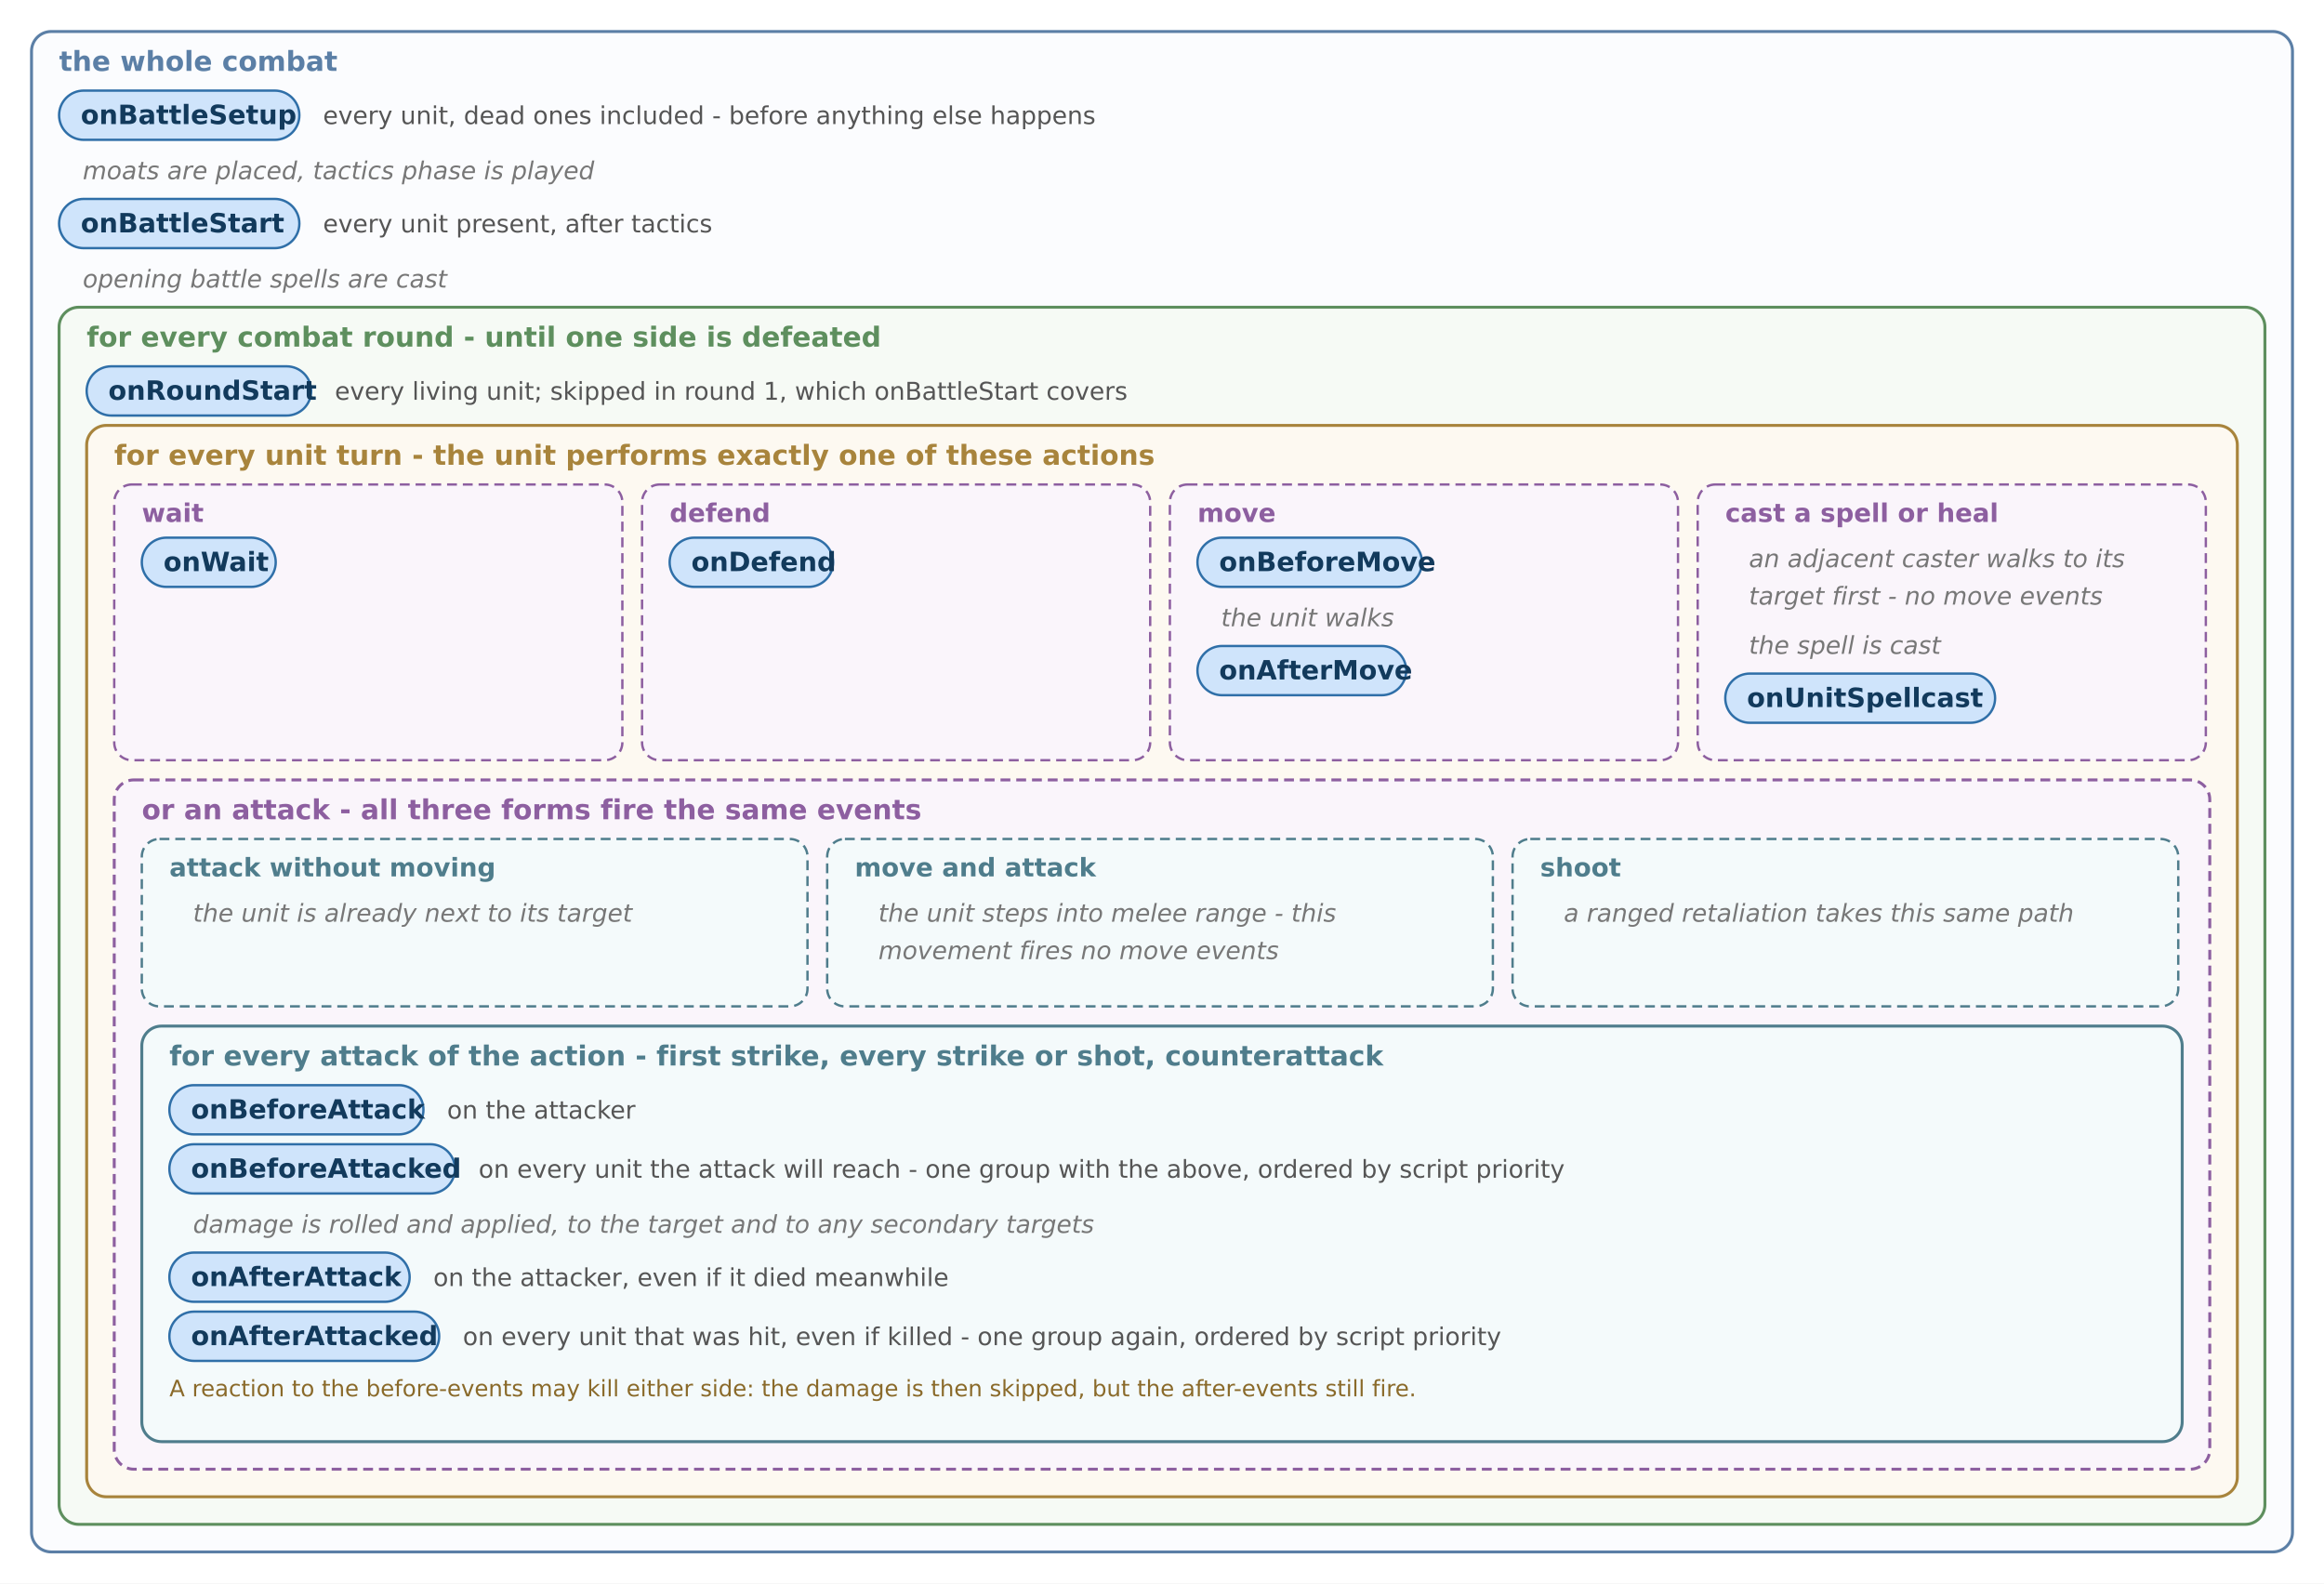
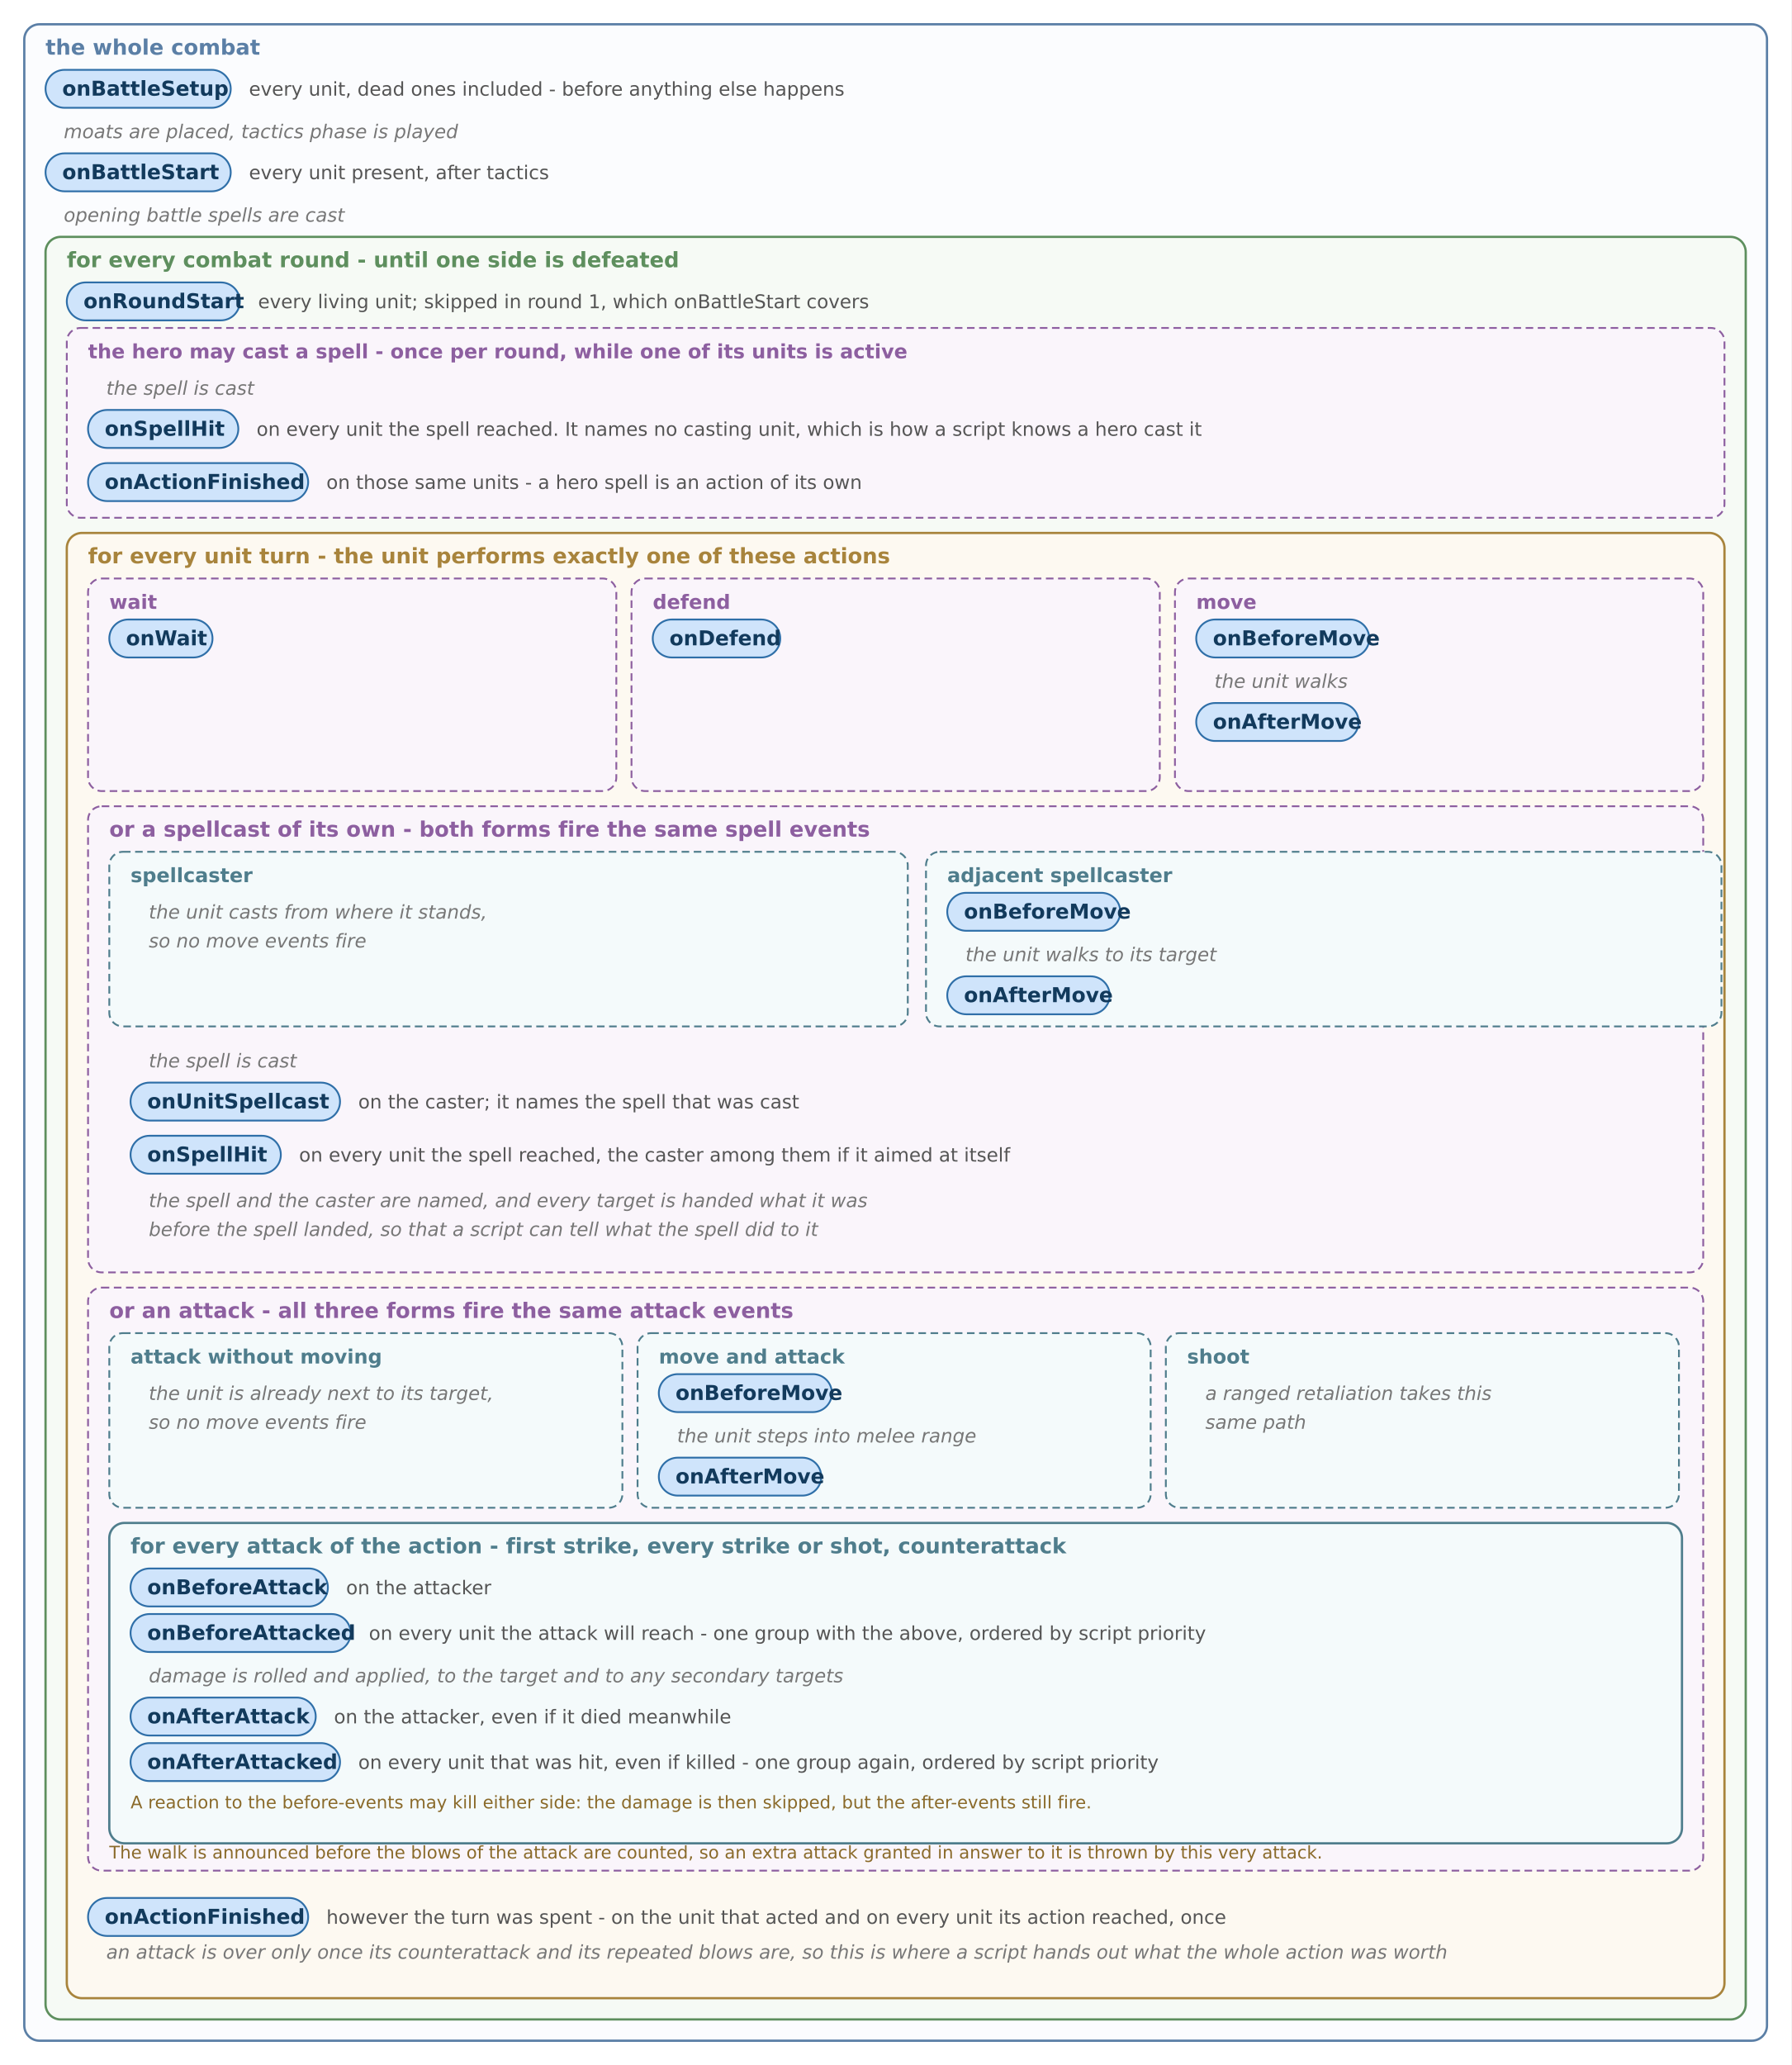
- <svg xmlns="http://www.w3.org/2000/svg" width="1180" height="804" viewBox="0 0 1180 804" font-family="Segoe UI, DejaVu Sans, Helvetica, Arial, sans-serif">
-   <rect width="1180" height="804" fill="#ffffff" />
-   <rect x="16" y="16" width="1148" height="772" rx="10" fill="#fbfcfe" stroke="#5b7fa6" stroke-width="1.5" />
+ <svg xmlns="http://www.w3.org/2000/svg" width="1180" height="1360" viewBox="0 0 1180 1360" font-family="Segoe UI, DejaVu Sans, Helvetica, Arial, sans-serif">
+   <rect width="1180" height="1360" fill="#ffffff" />
+   <rect x="16" y="16" width="1148" height="1328" rx="10" fill="#fbfcfe" stroke="#5b7fa6" stroke-width="1.5" />
  <text x="30" y="36" font-size="14" fill="#5b7fa6" font-weight="600">the whole combat</text>
  <rect x="30" y="46" width="122" height="25" rx="12.5" fill="#cfe4fb" stroke="#2f6fa8" stroke-width="1.2" />
  <text x="41" y="63" font-size="13.5" fill="#123a5c" font-weight="600">onBattleSetup</text>
  <text x="164" y="63" font-size="12.5" fill="#555555">every unit, dead ones included - before anything else happens</text>
  <text x="42" y="91" font-size="12.5" fill="#777777" font-style="italic">moats are placed, tactics phase is played</text>
  <rect x="30" y="101" width="122" height="25" rx="12.5" fill="#cfe4fb" stroke="#2f6fa8" stroke-width="1.2" />
  <text x="41" y="118" font-size="13.5" fill="#123a5c" font-weight="600">onBattleStart</text>
  <text x="164" y="118" font-size="12.5" fill="#555555">every unit present, after tactics</text>
  <text x="42" y="146" font-size="12.5" fill="#777777" font-style="italic">opening battle spells are cast</text>
-   <rect x="30" y="156" width="1120" height="618" rx="10" fill="#f6faf5" stroke="#5e8f5e" stroke-width="1.5" />
+   <rect x="30" y="156" width="1120" height="1174" rx="10" fill="#f6faf5" stroke="#5e8f5e" stroke-width="1.5" />
  <text x="44" y="176" font-size="14" fill="#5e8f5e" font-weight="600">for every combat round - until one side is defeated</text>
  <rect x="44" y="186" width="114" height="25" rx="12.5" fill="#cfe4fb" stroke="#2f6fa8" stroke-width="1.2" />
  <text x="55" y="203" font-size="13.5" fill="#123a5c" font-weight="600">onRoundStart</text>
  <text x="170" y="203" font-size="12.5" fill="#555555">every living unit; skipped in round 1, which onBattleStart covers</text>
-   <rect x="44" y="216" width="1092" height="544" rx="10" fill="#fdf9f1" stroke="#a8843c" stroke-width="1.5" />
-   <text x="58" y="236" font-size="14" fill="#a8843c" font-weight="600">for every unit turn - the unit performs exactly one of these actions</text>
-   <rect x="58" y="246" width="258" height="140" rx="9" fill="#faf5fb" stroke="#8d5fa0" stroke-width="1.2" stroke-dasharray="5 3" />
-   <text x="72" y="265" font-size="13" fill="#8d5fa0" font-weight="600">wait</text>
-   <rect x="72" y="273" width="68" height="25" rx="12.5" fill="#cfe4fb" stroke="#2f6fa8" stroke-width="1.2" />
-   <text x="83" y="290" font-size="13.5" fill="#123a5c" font-weight="600">onWait</text>
-   <rect x="326" y="246" width="258" height="140" rx="9" fill="#faf5fb" stroke="#8d5fa0" stroke-width="1.2" stroke-dasharray="5 3" />
-   <text x="340" y="265" font-size="13" fill="#8d5fa0" font-weight="600">defend</text>
-   <rect x="340" y="273" width="83" height="25" rx="12.5" fill="#cfe4fb" stroke="#2f6fa8" stroke-width="1.2" />
-   <text x="351" y="290" font-size="13.5" fill="#123a5c" font-weight="600">onDefend</text>
-   <rect x="594" y="246" width="258" height="140" rx="9" fill="#faf5fb" stroke="#8d5fa0" stroke-width="1.2" stroke-dasharray="5 3" />
-   <text x="608" y="265" font-size="13" fill="#8d5fa0" font-weight="600">move</text>
-   <rect x="608" y="273" width="114" height="25" rx="12.5" fill="#cfe4fb" stroke="#2f6fa8" stroke-width="1.2" />
-   <text x="619" y="290" font-size="13.5" fill="#123a5c" font-weight="600">onBeforeMove</text>
-   <text x="620" y="318" font-size="12.5" fill="#777777" font-style="italic">the unit walks</text>
-   <rect x="608" y="328" width="106" height="25" rx="12.5" fill="#cfe4fb" stroke="#2f6fa8" stroke-width="1.2" />
-   <text x="619" y="345" font-size="13.5" fill="#123a5c" font-weight="600">onAfterMove</text>
-   <rect x="862" y="246" width="258" height="140" rx="9" fill="#faf5fb" stroke="#8d5fa0" stroke-width="1.2" stroke-dasharray="5 3" />
-   <text x="876" y="265" font-size="13" fill="#8d5fa0" font-weight="600">cast a spell or heal</text>
-   <text x="888" y="288" font-size="12.5" fill="#777777" font-style="italic">an adjacent caster walks to its</text>
-   <text x="888" y="307" font-size="12.5" fill="#777777" font-style="italic">target first - no move events</text>
-   <text x="888" y="332" font-size="12.5" fill="#777777" font-style="italic">the spell is cast</text>
-   <rect x="876" y="342" width="137" height="25" rx="12.5" fill="#cfe4fb" stroke="#2f6fa8" stroke-width="1.2" />
-   <text x="887" y="359" font-size="13.5" fill="#123a5c" font-weight="600">onUnitSpellcast</text>
-   <rect x="58" y="396" width="1064" height="350" rx="10" fill="#faf5fb" stroke="#8d5fa0" stroke-width="1.5" stroke-dasharray="5 3" />
-   <text x="72" y="416" font-size="14" fill="#8d5fa0" font-weight="600">or an attack - all three forms fire the same events</text>
-   <rect x="72" y="426" width="338" height="85" rx="9" fill="#f4fafb" stroke="#4f7d8c" stroke-width="1.2" stroke-dasharray="5 3" />
-   <text x="86" y="445" font-size="13" fill="#4f7d8c" font-weight="600">attack without moving</text>
-   <text x="98" y="468" font-size="12.5" fill="#777777" font-style="italic">the unit is already next to its target</text>
-   <rect x="420" y="426" width="338" height="85" rx="9" fill="#f4fafb" stroke="#4f7d8c" stroke-width="1.2" stroke-dasharray="5 3" />
-   <text x="434" y="445" font-size="13" fill="#4f7d8c" font-weight="600">move and attack</text>
-   <text x="446" y="468" font-size="12.5" fill="#777777" font-style="italic">the unit steps into melee range - this</text>
-   <text x="446" y="487" font-size="12.5" fill="#777777" font-style="italic">movement fires no move events</text>
-   <rect x="768" y="426" width="338" height="85" rx="9" fill="#f4fafb" stroke="#4f7d8c" stroke-width="1.2" stroke-dasharray="5 3" />
-   <text x="782" y="445" font-size="13" fill="#4f7d8c" font-weight="600">shoot</text>
-   <text x="794" y="468" font-size="12.5" fill="#777777" font-style="italic">a ranged retaliation takes this same path</text>
-   <rect x="72" y="521" width="1036" height="211" rx="10" fill="#f4fafb" stroke="#4f7d8c" stroke-width="1.5" />
-   <text x="86" y="541" font-size="14" fill="#4f7d8c" font-weight="600">for every attack of the action - first strike, every strike or shot, counterattack</text>
-   <rect x="86" y="551" width="129" height="25" rx="12.5" fill="#cfe4fb" stroke="#2f6fa8" stroke-width="1.2" />
-   <text x="97" y="568" font-size="13.5" fill="#123a5c" font-weight="600">onBeforeAttack</text>
-   <text x="227" y="568" font-size="12.5" fill="#555555">on the attacker</text>
-   <rect x="86" y="581" width="145" height="25" rx="12.5" fill="#cfe4fb" stroke="#2f6fa8" stroke-width="1.2" />
-   <text x="97" y="598" font-size="13.5" fill="#123a5c" font-weight="600">onBeforeAttacked</text>
-   <text x="243" y="598" font-size="12.5" fill="#555555">on every unit the attack will reach - one group with the above, ordered by script priority</text>
-   <text x="98" y="626" font-size="12.5" fill="#777777" font-style="italic">damage is rolled and applied, to the target and to any secondary targets</text>
-   <rect x="86" y="636" width="122" height="25" rx="12.5" fill="#cfe4fb" stroke="#2f6fa8" stroke-width="1.2" />
-   <text x="97" y="653" font-size="13.5" fill="#123a5c" font-weight="600">onAfterAttack</text>
-   <text x="220" y="653" font-size="12.5" fill="#555555">on the attacker, even if it died meanwhile</text>
-   <rect x="86" y="666" width="137" height="25" rx="12.5" fill="#cfe4fb" stroke="#2f6fa8" stroke-width="1.2" />
-   <text x="97" y="683" font-size="13.5" fill="#123a5c" font-weight="600">onAfterAttacked</text>
-   <text x="235" y="683" font-size="12.5" fill="#555555">on every unit that was hit, even if killed - one group again, ordered by script priority</text>
-   <text x="86" y="709" font-size="11.5" fill="#8a6a2a">A reaction to the before-events may kill either side: the damage is then skipped, but the after-events still fire.</text>
+   <rect x="44" y="216" width="1092" height="125" rx="9" fill="#faf5fb" stroke="#8d5fa0" stroke-width="1.2" stroke-dasharray="5 3" />
+   <text x="58" y="236" font-size="13" fill="#8d5fa0" font-weight="600">the hero may cast a spell - once per round, while one of its units is active</text>
+   <text x="70" y="260" font-size="12.5" fill="#777777" font-style="italic">the spell is cast</text>
+   <rect x="58" y="270" width="99" height="25" rx="12.5" fill="#cfe4fb" stroke="#2f6fa8" stroke-width="1.2" />
+   <text x="69" y="287" font-size="13.5" fill="#123a5c" font-weight="600">onSpellHit</text>
+   <text x="169" y="287" font-size="12.5" fill="#555555">on every unit the spell reached. It names no casting unit, which is how a script knows a hero cast it</text>
+   <rect x="58" y="305" width="145" height="25" rx="12.5" fill="#cfe4fb" stroke="#2f6fa8" stroke-width="1.2" />
+   <text x="69" y="322" font-size="13.5" fill="#123a5c" font-weight="600">onActionFinished</text>
+   <text x="215" y="322" font-size="12.5" fill="#555555">on those same units - a hero spell is an action of its own</text>
+   <rect x="44" y="351" width="1092" height="965" rx="10" fill="#fdf9f1" stroke="#a8843c" stroke-width="1.5" />
+   <text x="58" y="371" font-size="14" fill="#a8843c" font-weight="600">for every unit turn - the unit performs exactly one of these actions</text>
+   <rect x="58" y="381" width="348" height="140" rx="9" fill="#faf5fb" stroke="#8d5fa0" stroke-width="1.2" stroke-dasharray="5 3" />
+   <text x="72" y="401" font-size="13" fill="#8d5fa0" font-weight="600">wait</text>
+   <rect x="72" y="408" width="68" height="25" rx="12.5" fill="#cfe4fb" stroke="#2f6fa8" stroke-width="1.2" />
+   <text x="83" y="425" font-size="13.5" fill="#123a5c" font-weight="600">onWait</text>
+   <rect x="416" y="381" width="348" height="140" rx="9" fill="#faf5fb" stroke="#8d5fa0" stroke-width="1.2" stroke-dasharray="5 3" />
+   <text x="430" y="401" font-size="13" fill="#8d5fa0" font-weight="600">defend</text>
+   <rect x="430" y="408" width="84" height="25" rx="12.5" fill="#cfe4fb" stroke="#2f6fa8" stroke-width="1.2" />
+   <text x="441" y="425" font-size="13.5" fill="#123a5c" font-weight="600">onDefend</text>
+   <rect x="774" y="381" width="348" height="140" rx="9" fill="#faf5fb" stroke="#8d5fa0" stroke-width="1.2" stroke-dasharray="5 3" />
+   <text x="788" y="401" font-size="13" fill="#8d5fa0" font-weight="600">move</text>
+   <rect x="788" y="408" width="114" height="25" rx="12.5" fill="#cfe4fb" stroke="#2f6fa8" stroke-width="1.2" />
+   <text x="799" y="425" font-size="13.5" fill="#123a5c" font-weight="600">onBeforeMove</text>
+   <text x="800" y="453" font-size="12.5" fill="#777777" font-style="italic">the unit walks</text>
+   <rect x="788" y="463" width="107" height="25" rx="12.5" fill="#cfe4fb" stroke="#2f6fa8" stroke-width="1.2" />
+   <text x="799" y="480" font-size="13.5" fill="#123a5c" font-weight="600">onAfterMove</text>
+   <rect x="58" y="531" width="1064" height="307" rx="9" fill="#faf5fb" stroke="#8d5fa0" stroke-width="1.2" stroke-dasharray="5 3" />
+   <text x="72" y="551" font-size="14" fill="#8d5fa0" font-weight="600">or a spellcast of its own - both forms fire the same spell events</text>
+   <rect x="72" y="561" width="526" height="115" rx="9" fill="#f4fafb" stroke="#4f7d8c" stroke-width="1.2" stroke-dasharray="5 3" />
+   <text x="86" y="581" font-size="13" fill="#4f7d8c" font-weight="600">spellcaster</text>
+   <text x="98" y="605" font-size="12.5" fill="#777777" font-style="italic">the unit casts from where it stands,</text>
+   <text x="98" y="624" font-size="12.5" fill="#777777" font-style="italic">so no move events fire</text>
+   <rect x="610" y="561" width="524" height="115" rx="9" fill="#f4fafb" stroke="#4f7d8c" stroke-width="1.2" stroke-dasharray="5 3" />
+   <text x="624" y="581" font-size="13" fill="#4f7d8c" font-weight="600">adjacent spellcaster</text>
+   <rect x="624" y="588" width="114" height="25" rx="12.5" fill="#cfe4fb" stroke="#2f6fa8" stroke-width="1.2" />
+   <text x="635" y="605" font-size="13.5" fill="#123a5c" font-weight="600">onBeforeMove</text>
+   <text x="636" y="633" font-size="12.5" fill="#777777" font-style="italic">the unit walks to its target</text>
+   <rect x="624" y="643" width="107" height="25" rx="12.5" fill="#cfe4fb" stroke="#2f6fa8" stroke-width="1.2" />
+   <text x="635" y="660" font-size="13.5" fill="#123a5c" font-weight="600">onAfterMove</text>
+   <text x="98" y="703" font-size="12.5" fill="#777777" font-style="italic">the spell is cast</text>
+   <rect x="86" y="713" width="138" height="25" rx="12.5" fill="#cfe4fb" stroke="#2f6fa8" stroke-width="1.2" />
+   <text x="97" y="730" font-size="13.5" fill="#123a5c" font-weight="600">onUnitSpellcast</text>
+   <text x="236" y="730" font-size="12.5" fill="#555555">on the caster; it names the spell that was cast</text>
+   <rect x="86" y="748" width="99" height="25" rx="12.5" fill="#cfe4fb" stroke="#2f6fa8" stroke-width="1.2" />
+   <text x="97" y="765" font-size="13.5" fill="#123a5c" font-weight="600">onSpellHit</text>
+   <text x="197" y="765" font-size="12.5" fill="#555555">on every unit the spell reached, the caster among them if it aimed at itself</text>
+   <text x="98" y="795" font-size="12.5" fill="#777777" font-style="italic">the spell and the caster are named, and every target is handed what it was</text>
+   <text x="98" y="814" font-size="12.5" fill="#777777" font-style="italic">before the spell landed, so that a script can tell what the spell did to it</text>
+   <rect x="58" y="848" width="1064" height="384" rx="9" fill="#faf5fb" stroke="#8d5fa0" stroke-width="1.2" stroke-dasharray="5 3" />
+   <text x="72" y="868" font-size="14" fill="#8d5fa0" font-weight="600">or an attack - all three forms fire the same attack events</text>
+   <rect x="72" y="878" width="338" height="115" rx="9" fill="#f4fafb" stroke="#4f7d8c" stroke-width="1.2" stroke-dasharray="5 3" />
+   <text x="86" y="898" font-size="13" fill="#4f7d8c" font-weight="600">attack without moving</text>
+   <text x="98" y="922" font-size="12.5" fill="#777777" font-style="italic">the unit is already next to its target,</text>
+   <text x="98" y="941" font-size="12.5" fill="#777777" font-style="italic">so no move events fire</text>
+   <rect x="420" y="878" width="338" height="115" rx="9" fill="#f4fafb" stroke="#4f7d8c" stroke-width="1.2" stroke-dasharray="5 3" />
+   <text x="434" y="898" font-size="13" fill="#4f7d8c" font-weight="600">move and attack</text>
+   <rect x="434" y="905" width="114" height="25" rx="12.5" fill="#cfe4fb" stroke="#2f6fa8" stroke-width="1.2" />
+   <text x="445" y="922" font-size="13.5" fill="#123a5c" font-weight="600">onBeforeMove</text>
+   <text x="446" y="950" font-size="12.5" fill="#777777" font-style="italic">the unit steps into melee range</text>
+   <rect x="434" y="960" width="107" height="25" rx="12.5" fill="#cfe4fb" stroke="#2f6fa8" stroke-width="1.2" />
+   <text x="445" y="977" font-size="13.5" fill="#123a5c" font-weight="600">onAfterMove</text>
+   <rect x="768" y="878" width="338" height="115" rx="9" fill="#f4fafb" stroke="#4f7d8c" stroke-width="1.2" stroke-dasharray="5 3" />
+   <text x="782" y="898" font-size="13" fill="#4f7d8c" font-weight="600">shoot</text>
+   <text x="794" y="922" font-size="12.5" fill="#777777" font-style="italic">a ranged retaliation takes this</text>
+   <text x="794" y="941" font-size="12.5" fill="#777777" font-style="italic">same path</text>
+   <rect x="72" y="1003" width="1036" height="211" rx="10" fill="#f4fafb" stroke="#4f7d8c" stroke-width="1.5" />
+   <text x="86" y="1023" font-size="14" fill="#4f7d8c" font-weight="600">for every attack of the action - first strike, every strike or shot, counterattack</text>
+   <rect x="86" y="1033" width="130" height="25" rx="12.5" fill="#cfe4fb" stroke="#2f6fa8" stroke-width="1.2" />
+   <text x="97" y="1050" font-size="13.5" fill="#123a5c" font-weight="600">onBeforeAttack</text>
+   <text x="228" y="1050" font-size="12.5" fill="#555555">on the attacker</text>
+   <rect x="86" y="1063" width="145" height="25" rx="12.5" fill="#cfe4fb" stroke="#2f6fa8" stroke-width="1.2" />
+   <text x="97" y="1080" font-size="13.5" fill="#123a5c" font-weight="600">onBeforeAttacked</text>
+   <text x="243" y="1080" font-size="12.5" fill="#555555">on every unit the attack will reach - one group with the above, ordered by script priority</text>
+   <text x="98" y="1108" font-size="12.5" fill="#777777" font-style="italic">damage is rolled and applied, to the target and to any secondary targets</text>
+   <rect x="86" y="1118" width="122" height="25" rx="12.5" fill="#cfe4fb" stroke="#2f6fa8" stroke-width="1.2" />
+   <text x="97" y="1135" font-size="13.5" fill="#123a5c" font-weight="600">onAfterAttack</text>
+   <text x="220" y="1135" font-size="12.5" fill="#555555">on the attacker, even if it died meanwhile</text>
+   <rect x="86" y="1148" width="138" height="25" rx="12.5" fill="#cfe4fb" stroke="#2f6fa8" stroke-width="1.2" />
+   <text x="97" y="1165" font-size="13.5" fill="#123a5c" font-weight="600">onAfterAttacked</text>
+   <text x="236" y="1165" font-size="12.5" fill="#555555">on every unit that was hit, even if killed - one group again, ordered by script priority</text>
+   <text x="86" y="1191" font-size="11.5" fill="#8a6a2a">A reaction to the before-events may kill either side: the damage is then skipped, but the after-events still fire.</text>
+   <text x="72" y="1224" font-size="11.5" fill="#8a6a2a">The walk is announced before the blows of the attack are counted, so an extra attack granted in answer to it is thrown by this very attack.</text>
+   <rect x="58" y="1250" width="145" height="25" rx="12.5" fill="#cfe4fb" stroke="#2f6fa8" stroke-width="1.2" />
+   <text x="69" y="1267" font-size="13.5" fill="#123a5c" font-weight="600">onActionFinished</text>
+   <text x="215" y="1267" font-size="12.5" fill="#555555">however the turn was spent - on the unit that acted and on every unit its action reached, once</text>
+   <text x="70" y="1290" font-size="12.5" fill="#777777" font-style="italic">an attack is over only once its counterattack and its repeated blows are, so this is where a script hands out what the whole action was worth</text>
</svg>
